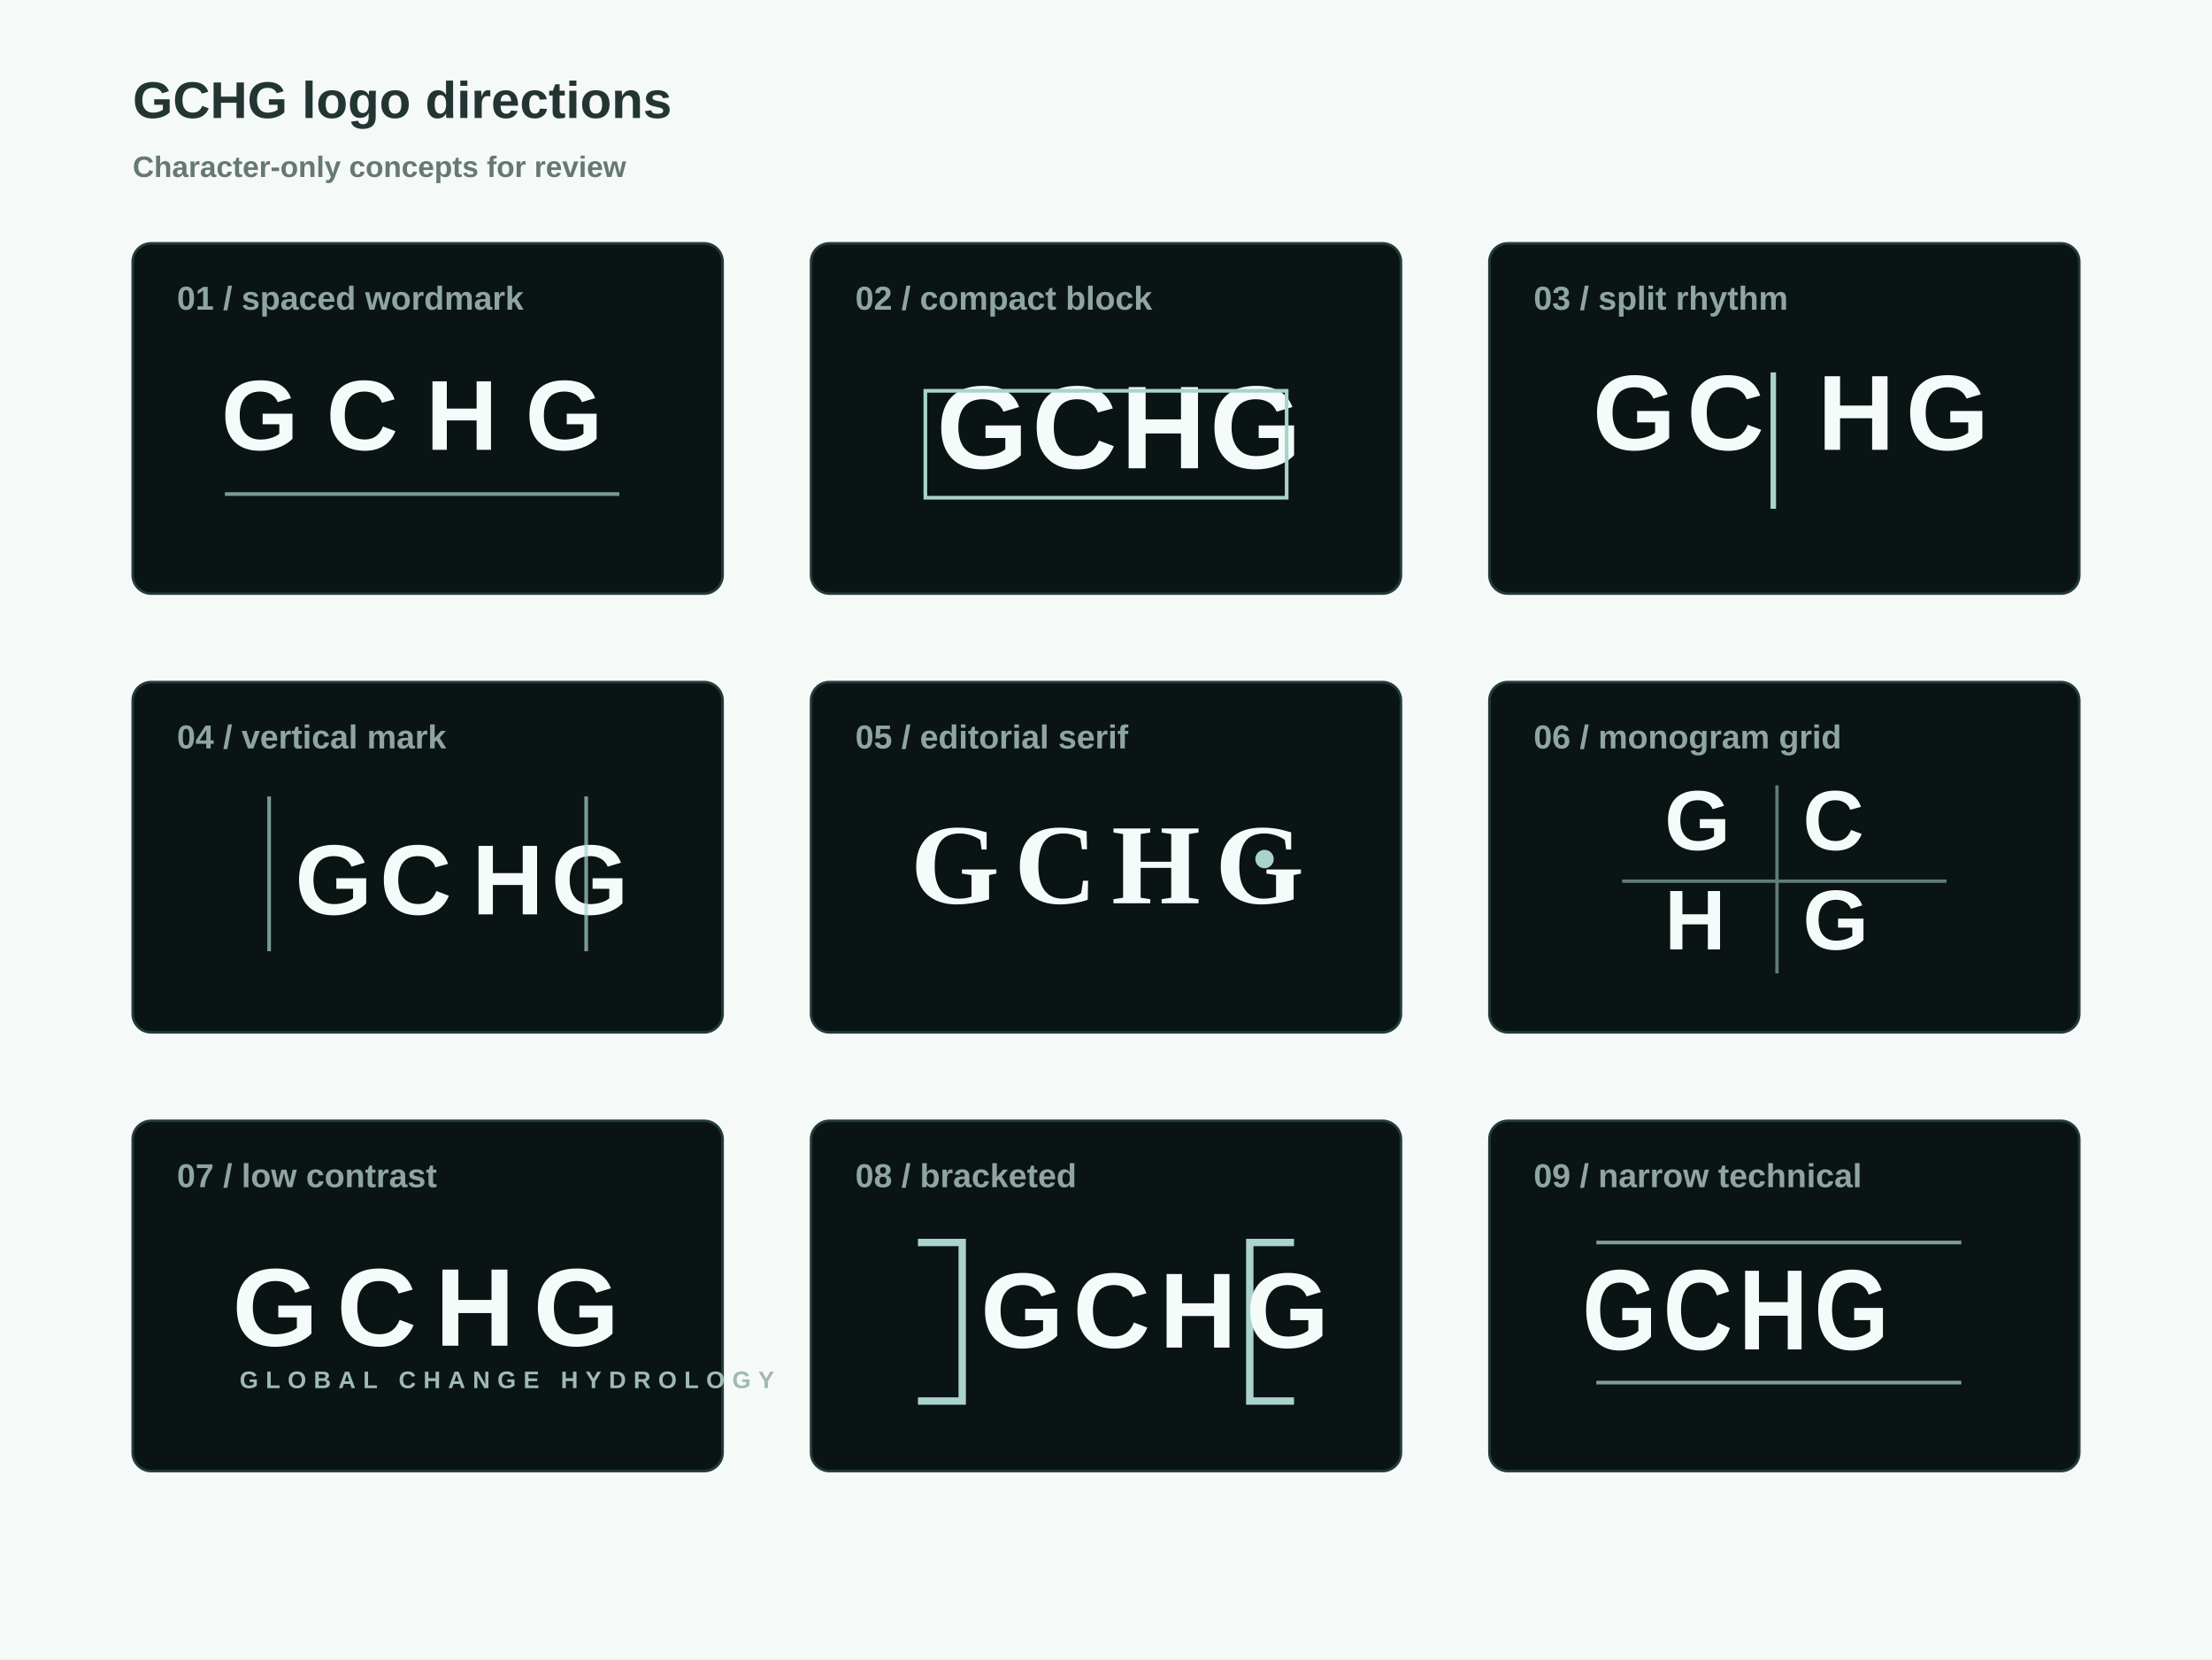
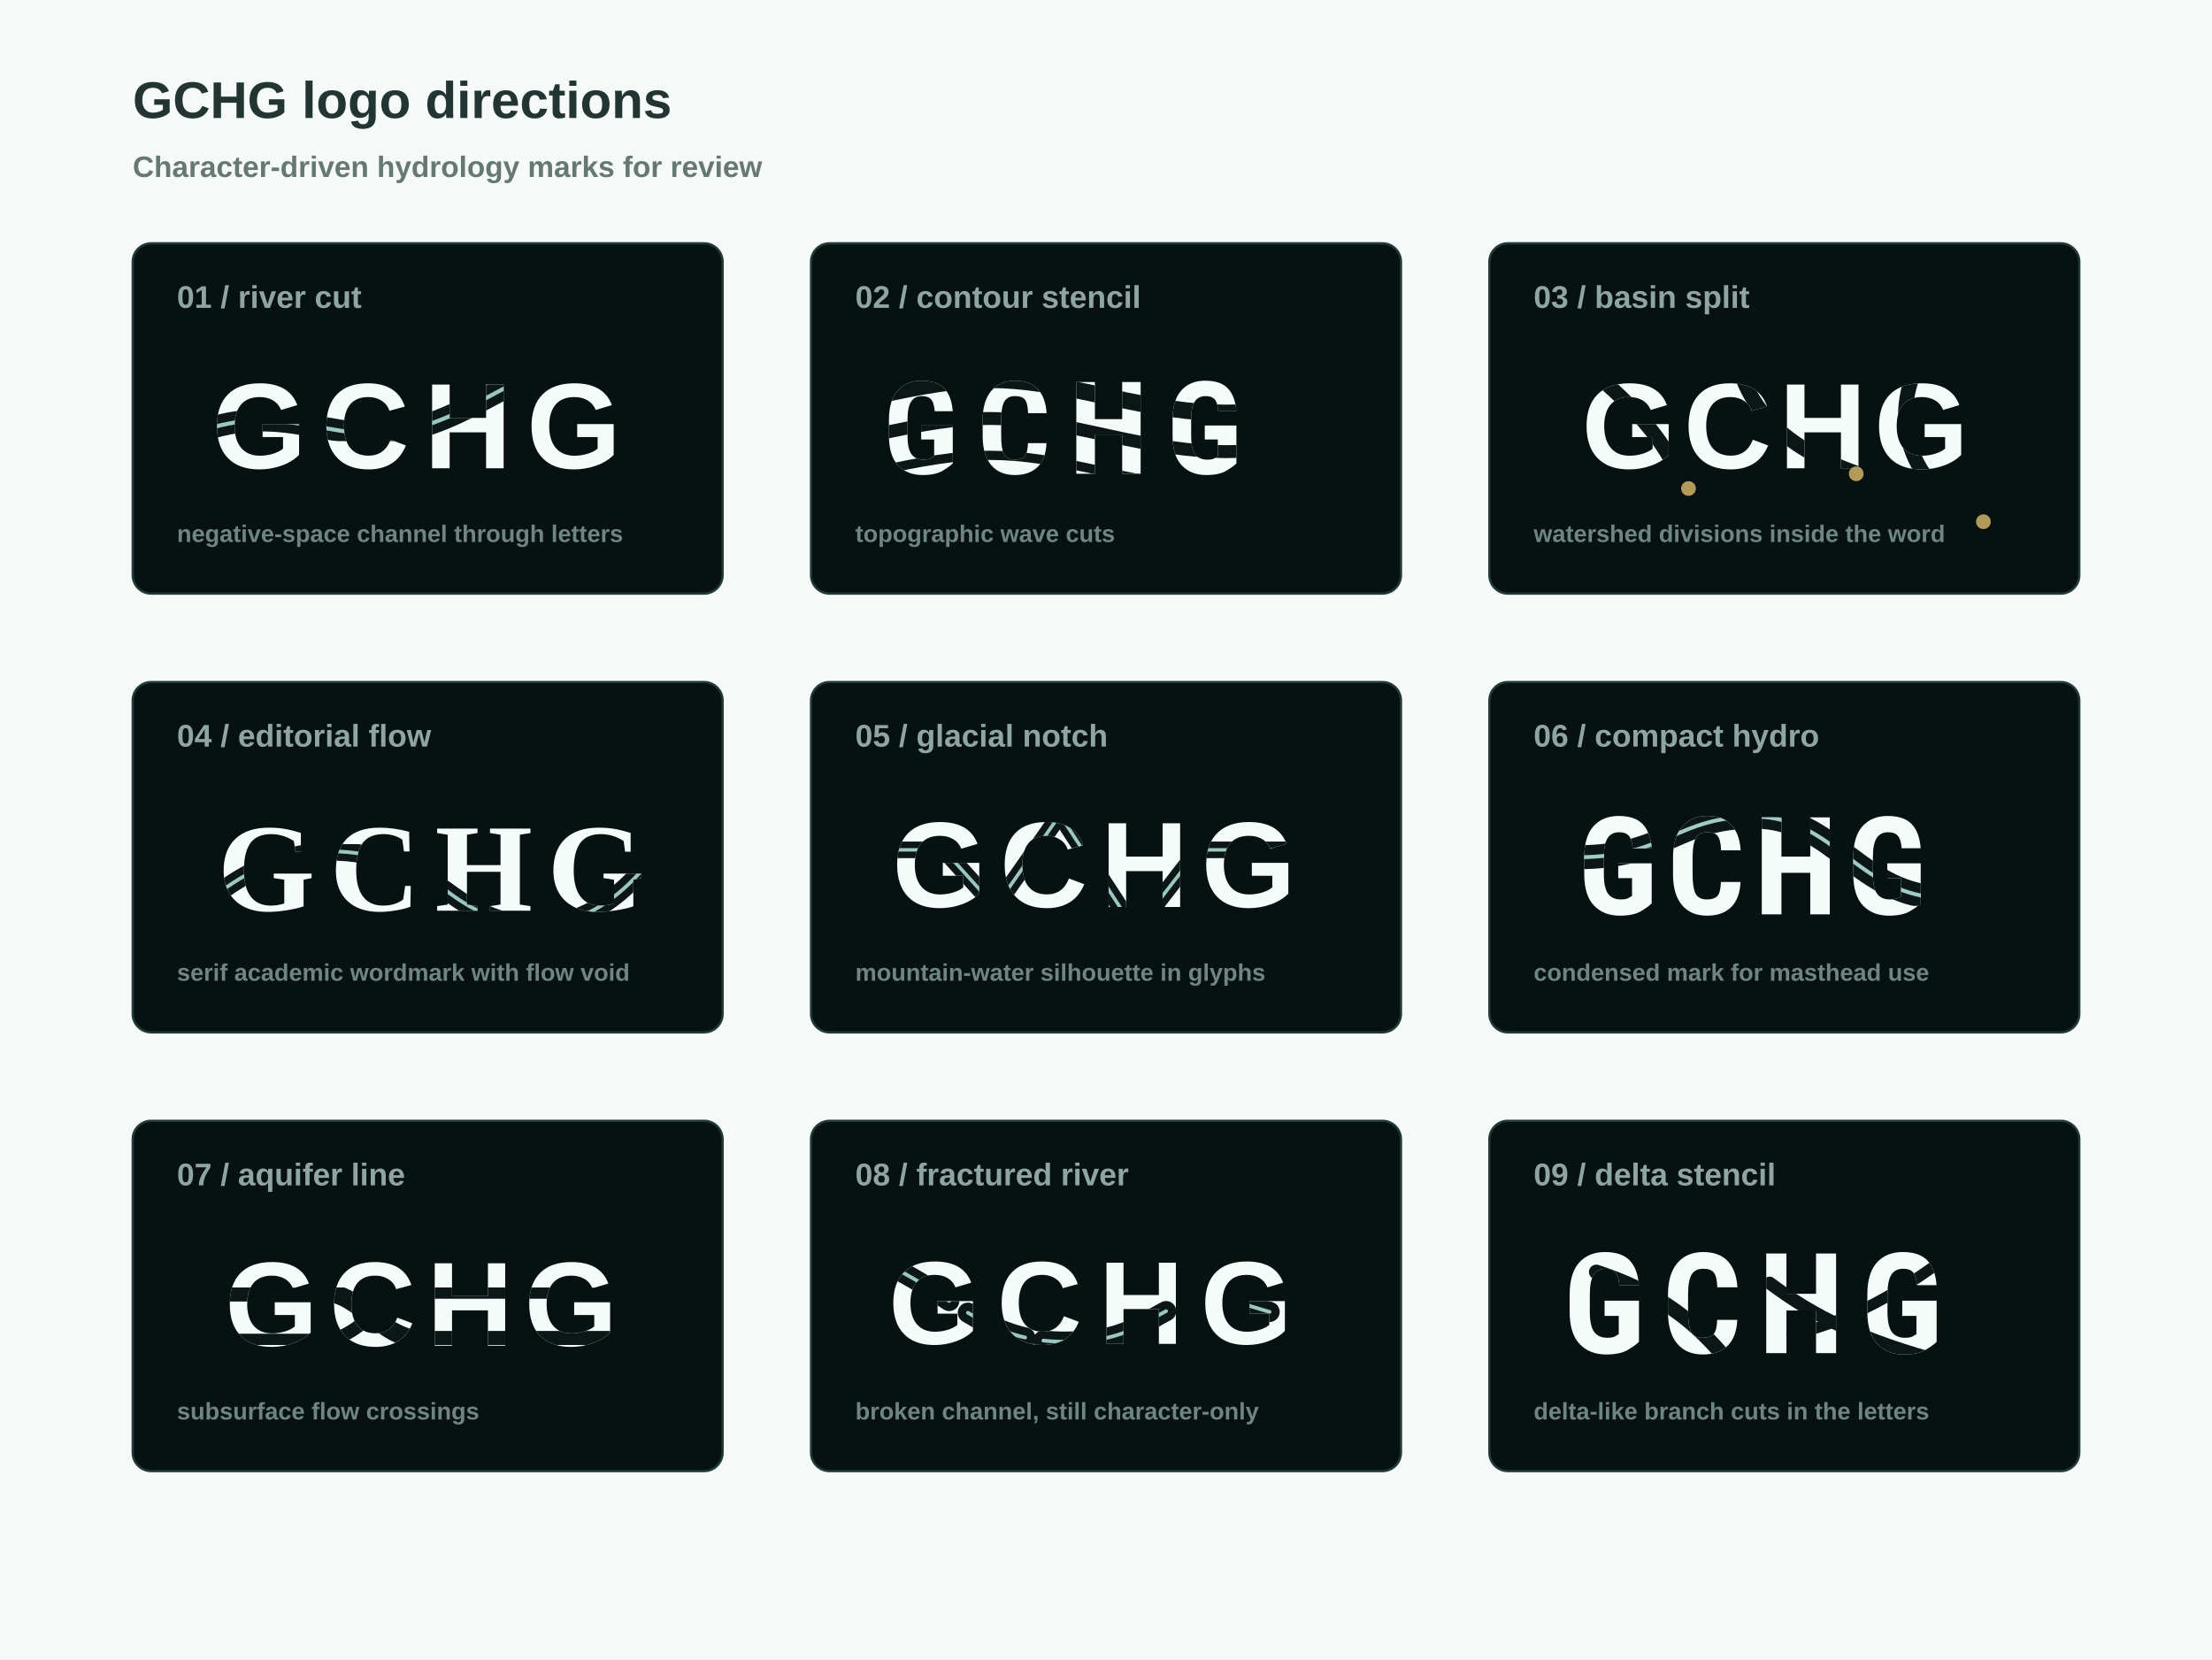
<svg xmlns="http://www.w3.org/2000/svg" viewBox="0 0 1200 900" role="img" aria-labelledby="title desc">
  <defs>
    <style>
-       .label{font-family:-apple-system,BlinkMacSystemFont,"Segoe UI",Arial,sans-serif;font-size:18px;font-weight:700;fill:#8fa6a0}
-       .card{fill:#0a1415;stroke:#233b3a;stroke-width:1.4}
-       .word{font-family:-apple-system,BlinkMacSystemFont,"Segoe UI",Arial,sans-serif;font-weight:800;fill:#f5fbf8}
-       .muted{fill:#9fbab4}
-       .accent{stroke:#a9d3cc}
+       .label{font-family:-apple-system,BlinkMacSystemFont,"Segoe UI",Arial,sans-serif;font-size:17px;font-weight:760;fill:#8fa6a0}
+       .caption{font-family:-apple-system,BlinkMacSystemFont,"Segoe UI",Arial,sans-serif;font-size:13px;font-weight:650;fill:#6f8580}
+       .card{fill:#071112;stroke:#213937;stroke-width:1.25}
+       .word{font-family:-apple-system,BlinkMacSystemFont,"Segoe UI",Arial,sans-serif;font-weight:880;fill:#f5fbf8}
+       .mono{font-family:"Arial Narrow","Roboto Condensed","Segoe UI",Arial,sans-serif;font-stretch:condensed;font-weight:860;fill:#f5fbf8}
+       .serif{font-family:Georgia,"Times New Roman",serif;font-weight:700;fill:#f5fbf8}
+       .cut{fill:none;stroke:#071112;stroke-linecap:round;stroke-linejoin:round}
+       .accent{fill:none;stroke:#9fcac4;stroke-linecap:round;stroke-linejoin:round}
+       .gold{fill:#b29a5b}
    </style>
+     <mask id="m01">
+       <rect width="320" height="190" fill="black" />
+       <text class="word" x="43" y="122" font-size="66" letter-spacing="8" fill="white">GCHG</text>
+     </mask>
+     <mask id="m02">
+       <rect width="320" height="190" fill="black" />
+       <text class="mono" x="39" y="125" font-size="70" letter-spacing="10" fill="white">GCHG</text>
+     </mask>
+     <mask id="m03">
+       <rect width="320" height="190" fill="black" />
+       <text class="word" x="50" y="122" font-size="66" letter-spacing="4" fill="white">GCHG</text>
+     </mask>
+     <mask id="m04">
+       <rect width="320" height="190" fill="black" />
+       <text class="serif" x="46" y="124" font-size="68" letter-spacing="8" fill="white">GCHG</text>
+     </mask>
+     <mask id="m05">
+       <rect width="320" height="190" fill="black" />
+       <text class="word" x="44" y="122" font-size="66" letter-spacing="7" fill="white">GCHG</text>
+     </mask>
+     <mask id="m06">
+       <rect width="320" height="190" fill="black" />
+       <text class="mono" x="48" y="126" font-size="74" letter-spacing="5" fill="white">GCHG</text>
+     </mask>
+     <mask id="m07">
+       <rect width="320" height="190" fill="black" />
+       <text class="word" x="50" y="122" font-size="65" letter-spacing="6" fill="white">GCHG</text>
+     </mask>
+     <mask id="m08">
+       <rect width="320" height="190" fill="black" />
+       <text class="word" x="42" y="121" font-size="64" letter-spacing="9" fill="white">GCHG</text>
+     </mask>
+     <mask id="m09">
+       <rect width="320" height="190" fill="black" />
+       <text class="mono" x="40" y="126" font-size="76" letter-spacing="9" fill="white">GCHG</text>
+     </mask>
  </defs>
  <rect width="1200" height="900" fill="#f5f9f7" />
-   <text x="72" y="64" font-family="-apple-system,BlinkMacSystemFont,'Segoe UI',Arial,sans-serif" font-size="28" font-weight="800" fill="#233532">GCHG logo directions</text>
-   <text x="72" y="96" font-family="-apple-system,BlinkMacSystemFont,'Segoe UI',Arial,sans-serif" font-size="16" font-weight="600" fill="#667873">Character-only concepts for review</text>
+   <text x="72" y="64" font-family="-apple-system,BlinkMacSystemFont,'Segoe UI',Arial,sans-serif" font-size="28" font-weight="820" fill="#233532">GCHG logo directions</text>
+   <text x="72" y="96" font-family="-apple-system,BlinkMacSystemFont,'Segoe UI',Arial,sans-serif" font-size="16" font-weight="620" fill="#667873">Character-driven hydrology marks for review</text>
  <g transform="translate(72 132)">
    <g transform="translate(0 0)">
      <rect class="card" width="320" height="190" rx="10" />
-       <text class="label" x="24" y="36">01 / spaced wordmark</text>
-       <text class="word" x="48" y="112" font-size="54" letter-spacing="15">GCHG</text>
-       <path class="accent" d="M50 136h214" fill="none" stroke-width="2" opacity=".7" />
+       <text class="label" x="24" y="35">01 / river cut</text>
+       <text class="word" x="43" y="122" font-size="66" letter-spacing="8">GCHG</text>
+       <path class="cut" mask="url(#m01)" d="M34 103c52-20 78 11 124-4 44-14 61-44 126-34" stroke-width="12" />
+       <path class="accent" mask="url(#m01)" d="M34 103c52-20 78 11 124-4 44-14 61-44 126-34" stroke-width="2.2" />
+       <text class="caption" x="24" y="162">negative-space channel through letters</text>
    </g>
    <g transform="translate(368 0)">
      <rect class="card" width="320" height="190" rx="10" />
-       <text class="label" x="24" y="36">02 / compact block</text>
-       <text class="word" x="68" y="122" font-size="64" letter-spacing="2">GCHG</text>
-       <rect x="62" y="80" width="196" height="58" fill="none" stroke="#a9d3cc" stroke-width="2" />
+       <text class="label" x="24" y="35">02 / contour stencil</text>
+       <text class="mono" x="39" y="125" font-size="70" letter-spacing="10">GCHG</text>
+       <g mask="url(#m02)">
+         <path class="cut" d="M34 83c54-12 72-12 126 0s78 12 126 0" stroke-width="9" />
+         <path class="cut" d="M34 104c54-12 72-12 126 0s78 12 126 0" stroke-width="7" />
+         <path class="cut" d="M34 124c54-12 72-12 126 0s78 12 126 0" stroke-width="5" />
+       </g>
+       <text class="caption" x="24" y="162">topographic wave cuts</text>
    </g>
    <g transform="translate(736 0)">
      <rect class="card" width="320" height="190" rx="10" />
-       <text class="label" x="24" y="36">03 / split rhythm</text>
-       <text class="word" x="56" y="112" font-size="58" letter-spacing="6">GC</text>
-       <text class="word" x="178" y="112" font-size="58" letter-spacing="6">HG</text>
-       <path d="M154 70v74" stroke="#a9d3cc" stroke-width="3" />
+       <text class="label" x="24" y="35">03 / basin split</text>
+       <text class="word" x="50" y="122" font-size="66" letter-spacing="4">GCHG</text>
+       <path class="cut" mask="url(#m03)" d="M61 74c37 32 49 59 47 82M134 62c8 35 35 52 66 63M237 57c-23 37-10 74 31 96" stroke-width="8" />
+       <g class="gold">
+         <circle cx="108" cy="133" r="4" />
+         <circle cx="199" cy="125" r="4" />
+         <circle cx="268" cy="151" r="4" />
+       </g>
+       <text class="caption" x="24" y="162">watershed divisions inside the word</text>
    </g>
    <g transform="translate(0 238)">
      <rect class="card" width="320" height="190" rx="10" />
-       <text class="label" x="24" y="36">04 / vertical mark</text>
-       <text class="word" x="88" y="126" font-size="54" letter-spacing="4">GC</text>
-       <text class="word" x="184" y="126" font-size="54" letter-spacing="4">HG</text>
-       <path d="M74 62v84M246 62v84" stroke="#a9d3cc" stroke-width="2" opacity=".7" />
+       <text class="label" x="24" y="35">04 / editorial flow</text>
+       <text class="serif" x="46" y="124" font-size="68" letter-spacing="8">GCHG</text>
+       <path class="cut" mask="url(#m04)" d="M42 118c43-35 89-34 132-2 35 25 73 21 104-16" stroke-width="10" />
+       <path class="accent" mask="url(#m04)" d="M42 118c43-35 89-34 132-2 35 25 73 21 104-16" stroke-width="2" />
+       <text class="caption" x="24" y="162">serif academic wordmark with flow void</text>
    </g>
    <g transform="translate(368 238)">
      <rect class="card" width="320" height="190" rx="10" />
-       <text class="label" x="24" y="36">05 / editorial serif</text>
-       <text x="54" y="120" font-family="Georgia,'Times New Roman',serif" font-size="62" font-weight="700" letter-spacing="8" fill="#f5fbf8">GCHG</text>
-       <circle cx="246" cy="96" r="5" fill="#a9d3cc" />
+       <text class="label" x="24" y="35">05 / glacial notch</text>
+       <text class="word" x="44" y="122" font-size="66" letter-spacing="7">GCHG</text>
+       <path class="cut" mask="url(#m05)" d="M30 91h42l28 31 35-50 41 63 34-44h74" stroke-width="9" />
+       <path class="accent" mask="url(#m05)" d="M30 91h42l28 31 35-50 41 63 34-44h74" stroke-width="1.9" />
+       <text class="caption" x="24" y="162">mountain-water silhouette in glyphs</text>
    </g>
    <g transform="translate(736 238)">
      <rect class="card" width="320" height="190" rx="10" />
-       <text class="label" x="24" y="36">06 / monogram grid</text>
-       <g class="word" font-size="46" font-weight="850">
-         <text x="95" y="91">G</text>
-         <text x="170" y="91">C</text>
-         <text x="95" y="145">H</text>
-         <text x="170" y="145">G</text>
+       <text class="label" x="24" y="35">06 / compact hydro</text>
+       <text class="mono" x="48" y="126" font-size="74" letter-spacing="5">GCHG</text>
+       <g mask="url(#m06)">
+         <path class="cut" d="M48 95c48 0 53-22 96-22s57 44 103 44 35-22 65-22" stroke-width="13" />
+         <path class="accent" d="M48 95c48 0 53-22 96-22s57 44 103 44 35-22 65-22" stroke-width="2.1" />
      </g>
-       <path d="M156 56v102M72 108h176" stroke="#a9d3cc" stroke-width="1.8" opacity=".55" />
+       <text class="caption" x="24" y="162">condensed mark for masthead use</text>
    </g>
    <g transform="translate(0 476)">
      <rect class="card" width="320" height="190" rx="10" />
-       <text class="label" x="24" y="36">07 / low contrast</text>
-       <text class="word" x="54" y="122" font-size="60" letter-spacing="10">GCHG</text>
-       <text x="58" y="145" font-family="-apple-system,BlinkMacSystemFont,'Segoe UI',Arial,sans-serif" font-size="13" font-weight="700" letter-spacing="4" fill="#9fbab4">GLOBAL CHANGE HYDROLOGY</text>
+       <text class="label" x="24" y="35">07 / aquifer line</text>
+       <text class="word" x="50" y="122" font-size="65" letter-spacing="6">GCHG</text>
+       <g mask="url(#m07)">
+         <path class="cut" d="M39 93h64c21 0 31 26 56 26h123" stroke-width="10" />
+         <path class="cut" d="M39 119h64c21 0 31-26 56-26h123" stroke-width="7" />
+       </g>
+       <text class="caption" x="24" y="162">subsurface flow crossings</text>
    </g>
    <g transform="translate(368 476)">
      <rect class="card" width="320" height="190" rx="10" />
-       <text class="label" x="24" y="36">08 / bracketed</text>
-       <path d="M58 66h24v86H58M262 66h-24v86h24" fill="none" stroke="#a9d3cc" stroke-width="4" />
-       <text class="word" x="92" y="123" font-size="58" letter-spacing="5">GCHG</text>
+       <text class="label" x="24" y="35">08 / fractured river</text>
+       <text class="word" x="42" y="121" font-size="64" letter-spacing="9">GCHG</text>
+       <path class="cut" mask="url(#m08)" d="M35 75c49 22 61 50 117 44 31-3 38-22 65-22 25 0 42 17 70 7" stroke-width="11" stroke-dasharray="46 12 34 10 70" />
+       <path class="accent" mask="url(#m08)" d="M35 75c49 22 61 50 117 44 31-3 38-22 65-22 25 0 42 17 70 7" stroke-width="2" stroke-dasharray="46 12 34 10 70" />
+       <text class="caption" x="24" y="162">broken channel, still character-only</text>
    </g>
    <g transform="translate(736 476)">
      <rect class="card" width="320" height="190" rx="10" />
-       <text class="label" x="24" y="36">09 / narrow technical</text>
-       <text class="word" x="60" y="124" font-size="62" letter-spacing="4" transform="scale(.84 1)">GCHG</text>
-       <g stroke="#a9d3cc" stroke-width="2" opacity=".72">
-         <path d="M58 142h198" />
-         <path d="M58 66h198" />
+       <text class="label" x="24" y="35">09 / delta stencil</text>
+       <text class="mono" x="40" y="126" font-size="76" letter-spacing="9">GCHG</text>
+       <g mask="url(#m09)">
+         <path class="cut" d="M58 82c43 14 66 37 87 71" stroke-width="8" />
+         <path class="cut" d="M152 88c24 18 50 31 95 43" stroke-width="7" />
+         <path class="cut" d="M164 116c35-8 67-27 104-58" stroke-width="6" />
      </g>
+       <text class="caption" x="24" y="162">delta-like branch cuts in the letters</text>
    </g>
  </g>
</svg>
